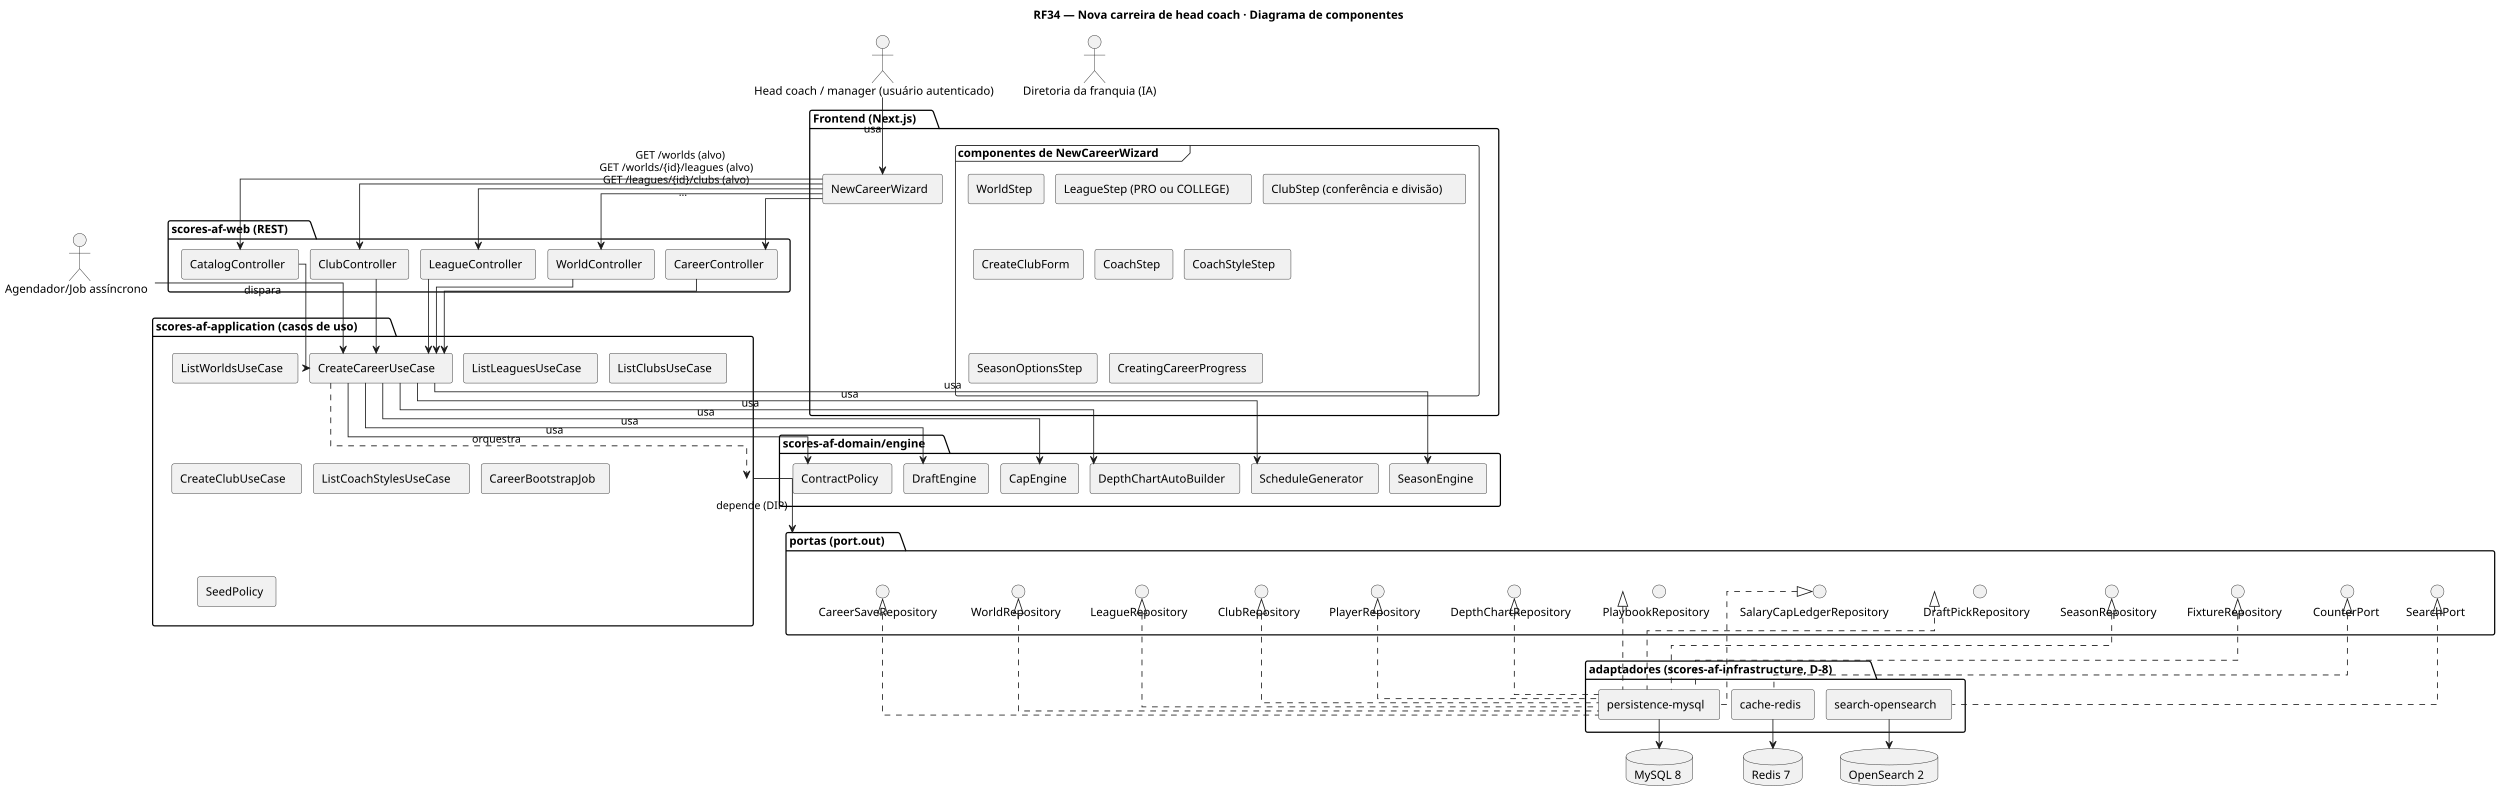
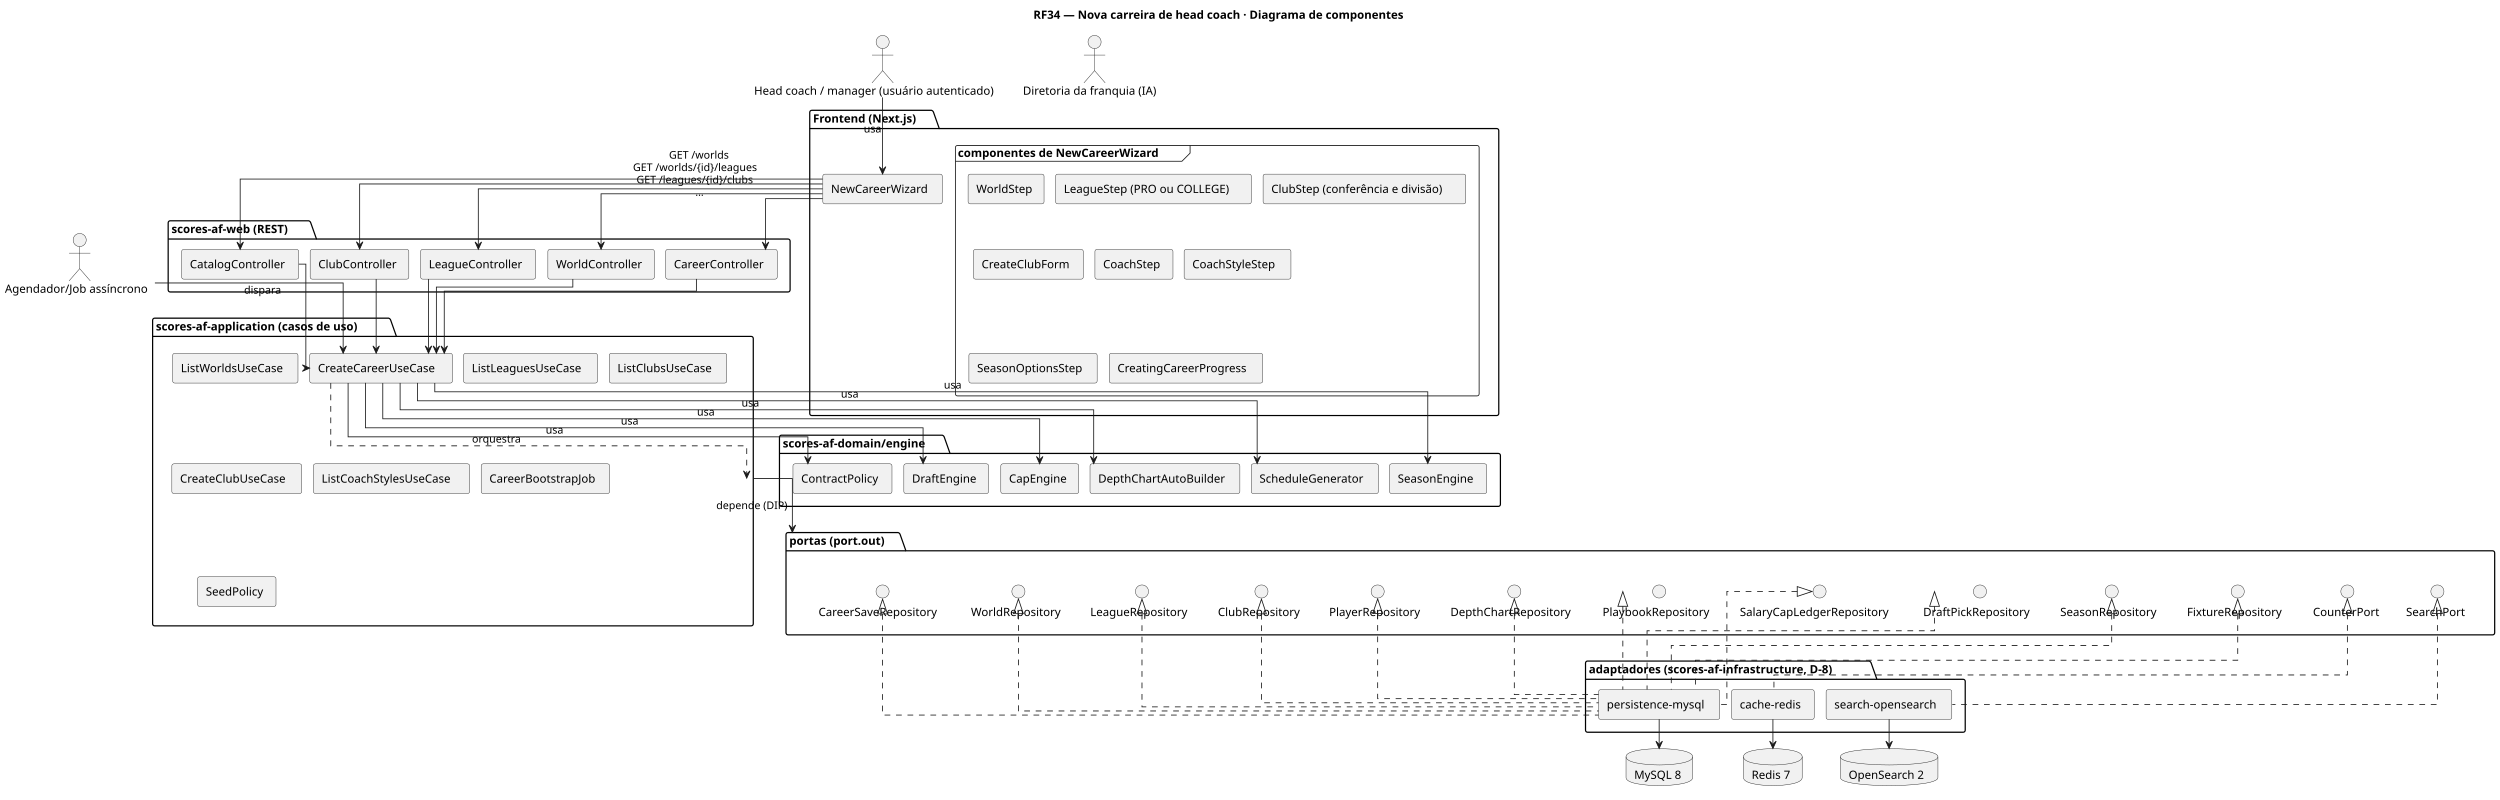
<svg xmlns="http://www.w3.org/2000/svg" contentStyleType="text/css" data-diagram-type="DESCRIPTION" height="977px" preserveAspectRatio="none" style="width:3055px;height:977px;background:#FFFFFF;" version="1.1" viewBox="0 0 3055 977" width="3055px" zoomAndPan="magnify">
  <defs />
  <g>
    <g class="title" data-source-line="1">
      <text fill="#000000" font-family="sans-serif" font-size="14" font-weight="bold" lengthAdjust="spacing" textLength="515.956" x="1262.772" y="22.995">RF34 — Nova carreira de head coach · Diagrama de componentes</text>
    </g>
    <g class="cluster" data-entity="pkg_fe" data-source-line="9" data-uid="ent0005" id="cluster_pkg_fe">
      <path d="M992,134.797 L1138.284,134.797 A3.75,3.75 0 0 1 1140.784,137.297 L1147.784,157.094 L1829,157.094 A2.5,2.5 0 0 1 1831.5,159.594 L1831.5,505.297 A2.5,2.5 0 0 1 1829,507.797 L992,507.797 A2.5,2.5 0 0 1 989.5,505.297 L989.5,137.297 A2.5,2.5 0 0 1 992,134.797" fill="none" style="stroke:#000000;stroke-width:1.5;" />
      <line style="stroke:#000000;stroke-width:1.5;" x1="989.5" x2="1147.784" y1="157.094" y2="157.094" />
      <text fill="#000000" font-family="sans-serif" font-size="14" font-weight="bold" lengthAdjust="spacing" textLength="145.284" x="993.5" y="149.792">Frontend (Next.js)</text>
    </g>
    <g class="cluster" data-entity="pkg_fe_sub" data-source-line="11" data-uid="ent0007" id="cluster_pkg_fe_sub">
      <rect fill="none" height="306" rx="2.5" ry="2.5" style="stroke:#181818;stroke-width:1;" width="640" x="1167.5" y="177.797" />
      <path d="M1454.287,177.797 L1454.287,187.094 L1444.287,197.094 L1167.5,197.094" fill="none" style="stroke:#181818;stroke-width:1;" />
      <text fill="#000000" font-family="sans-serif" font-size="14" font-weight="bold" lengthAdjust="spacing" textLength="276.787" x="1170.5" y="191.792">componentes de NewCareerWizard</text>
    </g>
    <g class="cluster" data-entity="pkg_web" data-source-line="22" data-uid="ent0016" id="cluster_pkg_web">
      <path d="M208,269.797 L377.239,269.797 A3.75,3.75 0 0 1 379.739,272.297 L386.739,292.094 L963,292.094 A2.5,2.5 0 0 1 965.5,294.594 L965.5,354.297 A2.5,2.5 0 0 1 963,356.797 L208,356.797 A2.5,2.5 0 0 1 205.5,354.297 L205.5,272.297 A2.5,2.5 0 0 1 208,269.797" fill="none" style="stroke:#000000;stroke-width:1.5;" />
      <line style="stroke:#000000;stroke-width:1.5;" x1="205.5" x2="386.739" y1="292.094" y2="292.094" />
      <text fill="#000000" font-family="sans-serif" font-size="14" font-weight="bold" lengthAdjust="spacing" textLength="168.239" x="209.5" y="284.792">scores-af-web (REST)</text>
    </g>
    <g class="cluster" data-entity="pkg_app" data-source-line="29" data-uid="ent0022" id="cluster_pkg_app">
      <path d="M189,388.797 L474.935,388.797 A3.75,3.75 0 0 1 477.435,391.297 L484.435,411.094 L918,411.094 A2.5,2.5 0 0 1 920.5,413.594 L920.5,762.297 A2.5,2.5 0 0 1 918,764.797 L189,764.797 A2.5,2.5 0 0 1 186.5,762.297 L186.5,391.297 A2.5,2.5 0 0 1 189,388.797" fill="none" style="stroke:#000000;stroke-width:1.5;" />
      <line style="stroke:#000000;stroke-width:1.5;" x1="186.5" x2="484.435" y1="411.094" y2="411.094" />
      <text fill="#000000" font-family="sans-serif" font-size="14" font-weight="bold" lengthAdjust="spacing" textLength="284.935" x="190.5" y="403.792">scores-af-application (casos de uso)</text>
    </g>
    <g class="cluster" data-entity="pkg_eng" data-source-line="39" data-uid="ent0031" id="cluster_pkg_eng">
      <path d="M955,531.797 L1151.439,531.797 A3.75,3.75 0 0 1 1153.939,534.297 L1160.939,554.094 L1831,554.094 A2.5,2.5 0 0 1 1833.5,556.594 L1833.5,616.297 A2.5,2.5 0 0 1 1831,618.797 L955,618.797 A2.5,2.5 0 0 1 952.5,616.297 L952.5,534.297 A2.5,2.5 0 0 1 955,531.797" fill="none" style="stroke:#000000;stroke-width:1.5;" />
      <line style="stroke:#000000;stroke-width:1.5;" x1="952.5" x2="1160.939" y1="554.094" y2="554.094" />
      <text fill="#000000" font-family="sans-serif" font-size="14" font-weight="bold" lengthAdjust="spacing" textLength="195.44" x="956.5" y="546.792">scores-af-domain/engine</text>
    </g>
    <g class="cluster" data-entity="pkg_ports" data-source-line="47" data-uid="ent0038" id="cluster_pkg_ports">
      <path d="M963,650.797 L1097.52,650.797 A3.75,3.75 0 0 1 1100.02,653.297 L1107.02,673.094 L3046,673.094 A2.5,2.5 0 0 1 3048.5,675.594 L3048.5,773.297 A2.5,2.5 0 0 1 3046,775.797 L963,775.797 A2.5,2.5 0 0 1 960.5,773.297 L960.5,653.297 A2.5,2.5 0 0 1 963,650.797" fill="none" style="stroke:#000000;stroke-width:1.5;" />
      <line style="stroke:#000000;stroke-width:1.5;" x1="960.5" x2="1107.02" y1="673.094" y2="673.094" />
      <text fill="#000000" font-family="sans-serif" font-size="14" font-weight="bold" lengthAdjust="spacing" textLength="133.519" x="964.5" y="665.792">portas (port.out)</text>
    </g>
    <g class="cluster" data-entity="pkg_ad" data-source-line="62" data-uid="ent0052" id="cluster_pkg_ad">
      <path d="M1940,807.797 L2284.089,807.797 A3.75,3.75 0 0 1 2286.589,810.297 L2293.589,830.094 L2399,830.094 A2.5,2.5 0 0 1 2401.5,832.594 L2401.5,892.297 A2.5,2.5 0 0 1 2399,894.797 L1940,894.797 A2.5,2.5 0 0 1 1937.5,892.297 L1937.5,810.297 A2.5,2.5 0 0 1 1940,807.797" fill="none" style="stroke:#000000;stroke-width:1.5;" />
      <line style="stroke:#000000;stroke-width:1.5;" x1="1937.5" x2="2293.589" y1="830.094" y2="830.094" />
      <text fill="#000000" font-family="sans-serif" font-size="14" font-weight="bold" lengthAdjust="spacing" textLength="343.089" x="1941.5" y="822.792">adaptadores (scores-af-infrastructure, D-8)</text>
    </g>
    <g class="entity" data-entity="c4" data-source-line="10" data-uid="ent0006" id="entity_c4">
      <rect fill="#F1F1F1" height="36.297" rx="2.5" ry="2.5" style="stroke:#181818;stroke-width:0.5;" width="145.932" x="1005.5" y="212.797" />
      <text fill="#000000" font-family="sans-serif" font-size="14" lengthAdjust="spacing" textLength="125.932" x="1015.5" y="235.792">NewCareerWizard</text>
    </g>
    <g class="entity" data-entity="c5" data-source-line="12" data-uid="ent0008" id="entity_c5">
      <rect fill="#F1F1F1" height="36.297" rx="2.5" ry="2.5" style="stroke:#181818;stroke-width:0.5;" width="92.816" x="1183" y="212.797" />
      <text fill="#000000" font-family="sans-serif" font-size="14" lengthAdjust="spacing" textLength="72.816" x="1193" y="235.792">WorldStep</text>
    </g>
    <g class="entity" data-entity="c6" data-source-line="13" data-uid="ent0009" id="entity_c6">
      <rect fill="#F1F1F1" height="36.297" rx="2.5" ry="2.5" style="stroke:#181818;stroke-width:0.5;" width="239.078" x="1290" y="212.797" />
      <text fill="#000000" font-family="sans-serif" font-size="14" lengthAdjust="spacing" textLength="219.078" x="1300" y="235.792">LeagueStep (PRO ou COLLEGE)</text>
    </g>
    <g class="entity" data-entity="c7" data-source-line="14" data-uid="ent0010" id="entity_c7">
      <rect fill="#F1F1F1" height="36.297" rx="2.5" ry="2.5" style="stroke:#181818;stroke-width:0.5;" width="247.664" x="1543.5" y="212.797" />
      <text fill="#000000" font-family="sans-serif" font-size="14" lengthAdjust="spacing" textLength="227.664" x="1553.5" y="235.792">ClubStep (conferência e divisão)</text>
    </g>
    <g class="entity" data-entity="c8" data-source-line="15" data-uid="ent0011" id="entity_c8">
      <rect fill="#F1F1F1" height="36.297" rx="2.5" ry="2.5" style="stroke:#181818;stroke-width:0.5;" width="134.263" x="1189.5" y="304.797" />
      <text fill="#000000" font-family="sans-serif" font-size="14" lengthAdjust="spacing" textLength="114.263" x="1199.5" y="327.792">CreateClubForm</text>
    </g>
    <g class="entity" data-entity="c9" data-source-line="16" data-uid="ent0012" id="entity_c9">
      <rect fill="#F1F1F1" height="36.297" rx="2.5" ry="2.5" style="stroke:#181818;stroke-width:0.5;" width="95.366" x="1338" y="304.797" />
      <text fill="#000000" font-family="sans-serif" font-size="14" lengthAdjust="spacing" textLength="75.366" x="1348" y="327.792">CoachStep</text>
    </g>
    <g class="entity" data-entity="c10" data-source-line="17" data-uid="ent0013" id="entity_c10">
      <rect fill="#F1F1F1" height="36.297" rx="2.5" ry="2.5" style="stroke:#181818;stroke-width:0.5;" width="130.53" x="1447" y="304.797" />
      <text fill="#000000" font-family="sans-serif" font-size="14" lengthAdjust="spacing" textLength="110.53" x="1457" y="327.792">CoachStyleStep</text>
    </g>
    <g class="entity" data-entity="c11" data-source-line="18" data-uid="ent0014" id="entity_c11">
      <rect fill="#F1F1F1" height="36.297" rx="2.5" ry="2.5" style="stroke:#181818;stroke-width:0.5;" width="156.705" x="1184" y="431.797" />
      <text fill="#000000" font-family="sans-serif" font-size="14" lengthAdjust="spacing" textLength="136.705" x="1194" y="454.792">SeasonOptionsStep</text>
    </g>
    <g class="entity" data-entity="c12" data-source-line="19" data-uid="ent0015" id="entity_c12">
      <rect fill="#F1F1F1" height="36.297" rx="2.5" ry="2.5" style="stroke:#181818;stroke-width:0.5;" width="187.562" x="1355.5" y="431.797" />
      <text fill="#000000" font-family="sans-serif" font-size="14" lengthAdjust="spacing" textLength="167.562" x="1365.5" y="454.792">CreatingCareerProgress</text>
    </g>
    <g class="entity" data-entity="c13" data-source-line="23" data-uid="ent0017" id="entity_c13">
      <rect fill="#F1F1F1" height="36.297" rx="2.5" ry="2.5" style="stroke:#181818;stroke-width:0.5;" width="136.266" x="813.5" y="304.797" />
      <text fill="#000000" font-family="sans-serif" font-size="14" lengthAdjust="spacing" textLength="116.266" x="823.5" y="327.792">CareerController</text>
    </g>
    <g class="entity" data-entity="c14" data-source-line="24" data-uid="ent0018" id="entity_c14">
      <rect fill="#F1F1F1" height="36.297" rx="2.5" ry="2.5" style="stroke:#181818;stroke-width:0.5;" width="130.113" x="669.5" y="304.797" />
      <text fill="#000000" font-family="sans-serif" font-size="14" lengthAdjust="spacing" textLength="110.113" x="679.5" y="327.792">WorldController</text>
    </g>
    <g class="entity" data-entity="c15" data-source-line="25" data-uid="ent0019" id="entity_c15">
      <rect fill="#F1F1F1" height="36.297" rx="2.5" ry="2.5" style="stroke:#181818;stroke-width:0.5;" width="140.538" x="514" y="304.797" />
      <text fill="#000000" font-family="sans-serif" font-size="14" lengthAdjust="spacing" textLength="120.538" x="524" y="327.792">LeagueController</text>
    </g>
    <g class="entity" data-entity="c16" data-source-line="26" data-uid="ent0020" id="entity_c16">
      <rect fill="#F1F1F1" height="36.297" rx="2.5" ry="2.5" style="stroke:#181818;stroke-width:0.5;" width="120.598" x="379" y="304.797" />
      <text fill="#000000" font-family="sans-serif" font-size="14" lengthAdjust="spacing" textLength="100.598" x="389" y="327.792">ClubController</text>
    </g>
    <g class="entity" data-entity="c17" data-source-line="27" data-uid="ent0021" id="entity_c17">
      <rect fill="#F1F1F1" height="36.297" rx="2.5" ry="2.5" style="stroke:#181818;stroke-width:0.5;" width="142.938" x="222" y="304.797" />
      <text fill="#000000" font-family="sans-serif" font-size="14" lengthAdjust="spacing" textLength="122.938" x="232" y="327.792">CatalogController</text>
    </g>
    <g class="entity" data-entity="c18" data-source-line="30" data-uid="ent0023" id="entity_c18">
      <rect fill="#F1F1F1" height="36.297" rx="2.5" ry="2.5" style="stroke:#181818;stroke-width:0.5;" width="174.335" x="378.5" y="431.797" />
      <text fill="#000000" font-family="sans-serif" font-size="14" lengthAdjust="spacing" textLength="154.335" x="388.5" y="454.792">CreateCareerUseCase</text>
    </g>
    <g class="entity" data-entity="c19" data-source-line="31" data-uid="ent0024" id="entity_c19">
      <rect fill="#F1F1F1" height="36.297" rx="2.5" ry="2.5" style="stroke:#181818;stroke-width:0.5;" width="153.123" x="211" y="431.797" />
      <text fill="#000000" font-family="sans-serif" font-size="14" lengthAdjust="spacing" textLength="133.123" x="221" y="454.792">ListWorldsUseCase</text>
    </g>
    <g class="entity" data-entity="c20" data-source-line="32" data-uid="ent0025" id="entity_c20">
      <rect fill="#F1F1F1" height="36.297" rx="2.5" ry="2.5" style="stroke:#181818;stroke-width:0.5;" width="163.548" x="566.5" y="431.797" />
      <text fill="#000000" font-family="sans-serif" font-size="14" lengthAdjust="spacing" textLength="143.548" x="576.5" y="454.792">ListLeaguesUseCase</text>
    </g>
    <g class="entity" data-entity="c21" data-source-line="33" data-uid="ent0026" id="entity_c21">
      <rect fill="#F1F1F1" height="36.297" rx="2.5" ry="2.5" style="stroke:#181818;stroke-width:0.5;" width="143.607" x="744.5" y="431.797" />
      <text fill="#000000" font-family="sans-serif" font-size="14" lengthAdjust="spacing" textLength="123.607" x="754.5" y="454.792">ListClubsUseCase</text>
    </g>
    <g class="entity" data-entity="c22" data-source-line="34" data-uid="ent0027" id="entity_c22">
      <rect fill="#F1F1F1" height="36.297" rx="2.5" ry="2.5" style="stroke:#181818;stroke-width:0.5;" width="158.667" x="210" y="566.797" />
      <text fill="#000000" font-family="sans-serif" font-size="14" lengthAdjust="spacing" textLength="138.667" x="220" y="589.792">CreateClubUseCase</text>
    </g>
    <g class="entity" data-entity="c23" data-source-line="35" data-uid="ent0028" id="entity_c23">
      <rect fill="#F1F1F1" height="36.297" rx="2.5" ry="2.5" style="stroke:#181818;stroke-width:0.5;" width="190.837" x="383" y="566.797" />
      <text fill="#000000" font-family="sans-serif" font-size="14" lengthAdjust="spacing" textLength="170.837" x="393" y="589.792">ListCoachStylesUseCase</text>
    </g>
    <g class="entity" data-entity="c24" data-source-line="36" data-uid="ent0029" id="entity_c24">
      <rect fill="#F1F1F1" height="36.297" rx="2.5" ry="2.5" style="stroke:#181818;stroke-width:0.5;" width="156.903" x="588" y="566.797" />
      <text fill="#000000" font-family="sans-serif" font-size="14" lengthAdjust="spacing" textLength="136.903" x="598" y="589.792">CareerBootstrapJob</text>
    </g>
    <g class="entity" data-entity="c25" data-source-line="37" data-uid="ent0030" id="entity_c25">
      <rect fill="#F1F1F1" height="36.297" rx="2.5" ry="2.5" style="stroke:#181818;stroke-width:0.5;" width="95.769" x="241.5" y="704.797" />
      <text fill="#000000" font-family="sans-serif" font-size="14" lengthAdjust="spacing" textLength="75.769" x="251.5" y="727.792">SeedPolicy</text>
    </g>
    <g class="entity" data-entity="c26" data-source-line="40" data-uid="ent0032" id="entity_c26">
      <rect fill="#F1F1F1" height="36.297" rx="2.5" ry="2.5" style="stroke:#181818;stroke-width:0.5;" width="118.793" x="1698" y="566.797" />
      <text fill="#000000" font-family="sans-serif" font-size="14" lengthAdjust="spacing" textLength="98.793" x="1708" y="589.792">SeasonEngine</text>
    </g>
    <g class="entity" data-entity="c27" data-source-line="41" data-uid="ent0033" id="entity_c27">
      <rect fill="#F1F1F1" height="36.297" rx="2.5" ry="2.5" style="stroke:#181818;stroke-width:0.5;" width="155.427" x="1529" y="566.797" />
      <text fill="#000000" font-family="sans-serif" font-size="14" lengthAdjust="spacing" textLength="135.427" x="1539" y="589.792">ScheduleGenerator</text>
    </g>
    <g class="entity" data-entity="c28" data-source-line="42" data-uid="ent0034" id="entity_c28">
      <rect fill="#F1F1F1" height="36.297" rx="2.5" ry="2.5" style="stroke:#181818;stroke-width:0.5;" width="183.133" x="1332" y="566.797" />
      <text fill="#000000" font-family="sans-serif" font-size="14" lengthAdjust="spacing" textLength="163.133" x="1342" y="589.792">DepthChartAutoBuilder</text>
    </g>
    <g class="entity" data-entity="c29" data-source-line="43" data-uid="ent0035" id="entity_c29">
      <rect fill="#F1F1F1" height="36.297" rx="2.5" ry="2.5" style="stroke:#181818;stroke-width:0.5;" width="95.223" x="1223" y="566.797" />
      <text fill="#000000" font-family="sans-serif" font-size="14" lengthAdjust="spacing" textLength="75.223" x="1233" y="589.792">CapEngine</text>
    </g>
    <g class="entity" data-entity="c30" data-source-line="44" data-uid="ent0036" id="entity_c30">
      <rect fill="#F1F1F1" height="36.297" rx="2.5" ry="2.5" style="stroke:#181818;stroke-width:0.5;" width="103.515" x="1104.5" y="566.797" />
      <text fill="#000000" font-family="sans-serif" font-size="14" lengthAdjust="spacing" textLength="83.515" x="1114.5" y="589.792">DraftEngine</text>
    </g>
    <g class="entity" data-entity="c31" data-source-line="45" data-uid="ent0037" id="entity_c31">
      <rect fill="#F1F1F1" height="36.297" rx="2.5" ry="2.5" style="stroke:#181818;stroke-width:0.5;" width="120.994" x="969" y="566.797" />
      <text fill="#000000" font-family="sans-serif" font-size="14" lengthAdjust="spacing" textLength="100.994" x="979" y="589.792">ContractPolicy</text>
    </g>
    <g class="entity" data-entity="c32" data-source-line="48" data-uid="ent0039" id="entity_c32">
      <ellipse cx="1078.5" cy="722.797" fill="#F1F1F1" rx="8" ry="8" style="stroke:#181818;stroke-width:0.5;" />
      <text fill="#000000" font-family="sans-serif" font-size="14" lengthAdjust="spacing" textLength="156.529" x="1000.235" y="752.792">CareerSaveRepository</text>
    </g>
    <g class="entity" data-entity="c33" data-source-line="49" data-uid="ent0040" id="entity_c33">
      <ellipse cx="1244.5" cy="722.797" fill="#F1F1F1" rx="8" ry="8" style="stroke:#181818;stroke-width:0.5;" />
      <text fill="#000000" font-family="sans-serif" font-size="14" lengthAdjust="spacing" textLength="116.013" x="1186.494" y="752.792">WorldRepository</text>
    </g>
    <g class="entity" data-entity="c34" data-source-line="50" data-uid="ent0041" id="entity_c34">
      <ellipse cx="1395.5" cy="722.797" fill="#F1F1F1" rx="8" ry="8" style="stroke:#181818;stroke-width:0.5;" />
      <text fill="#000000" font-family="sans-serif" font-size="14" lengthAdjust="spacing" textLength="126.438" x="1332.281" y="752.792">LeagueRepository</text>
    </g>
    <g class="entity" data-entity="c35" data-source-line="51" data-uid="ent0042" id="entity_c35">
      <ellipse cx="1541.5" cy="722.797" fill="#F1F1F1" rx="8" ry="8" style="stroke:#181818;stroke-width:0.5;" />
      <text fill="#000000" font-family="sans-serif" font-size="14" lengthAdjust="spacing" textLength="106.497" x="1488.252" y="752.792">ClubRepository</text>
    </g>
    <g class="entity" data-entity="c36" data-source-line="52" data-uid="ent0043" id="entity_c36">
      <ellipse cx="1683.5" cy="722.797" fill="#F1F1F1" rx="8" ry="8" style="stroke:#181818;stroke-width:0.5;" />
      <text fill="#000000" font-family="sans-serif" font-size="14" lengthAdjust="spacing" textLength="118.638" x="1624.181" y="752.792">PlayerRepository</text>
    </g>
    <g class="entity" data-entity="c37" data-source-line="53" data-uid="ent0044" id="entity_c37">
      <ellipse cx="1850.5" cy="722.797" fill="#F1F1F1" rx="8" ry="8" style="stroke:#181818;stroke-width:0.5;" />
      <text fill="#000000" font-family="sans-serif" font-size="14" lengthAdjust="spacing" textLength="156.188" x="1772.406" y="752.792">DepthChartRepository</text>
    </g>
    <g class="entity" data-entity="c38" data-source-line="54" data-uid="ent0045" id="entity_c38">
      <ellipse cx="2027.5" cy="722.797" fill="#F1F1F1" rx="8" ry="8" style="stroke:#181818;stroke-width:0.5;" />
      <text fill="#000000" font-family="sans-serif" font-size="14" lengthAdjust="spacing" textLength="138.394" x="1958.303" y="752.792">PlaybookRepository</text>
    </g>
    <g class="entity" data-entity="c39" data-source-line="55" data-uid="ent0046" id="entity_c39">
      <ellipse cx="2223.5" cy="722.797" fill="#F1F1F1" rx="8" ry="8" style="stroke:#181818;stroke-width:0.5;" />
      <text fill="#000000" font-family="sans-serif" font-size="14" lengthAdjust="spacing" textLength="194.845" x="2126.078" y="752.792">SalaryCapLedgerRepository</text>
    </g>
    <g class="entity" data-entity="c40" data-source-line="56" data-uid="ent0047" id="entity_c40">
      <ellipse cx="2419.5" cy="722.797" fill="#F1F1F1" rx="8" ry="8" style="stroke:#181818;stroke-width:0.5;" />
      <text fill="#000000" font-family="sans-serif" font-size="14" lengthAdjust="spacing" textLength="138.742" x="2350.129" y="752.792">DraftPickRepository</text>
    </g>
    <g class="entity" data-entity="c41" data-source-line="57" data-uid="ent0048" id="entity_c41">
      <ellipse cx="2580.5" cy="722.797" fill="#F1F1F1" rx="8" ry="8" style="stroke:#181818;stroke-width:0.5;" />
      <text fill="#000000" font-family="sans-serif" font-size="14" lengthAdjust="spacing" textLength="125.884" x="2517.558" y="752.792">SeasonRepository</text>
    </g>
    <g class="entity" data-entity="c42" data-source-line="58" data-uid="ent0049" id="entity_c42">
      <ellipse cx="2734.5" cy="722.797" fill="#F1F1F1" rx="8" ry="8" style="stroke:#181818;stroke-width:0.5;" />
      <text fill="#000000" font-family="sans-serif" font-size="14" lengthAdjust="spacing" textLength="124.031" x="2672.484" y="752.792">FixtureRepository</text>
    </g>
    <g class="entity" data-entity="c43" data-source-line="59" data-uid="ent0050" id="entity_c43">
      <ellipse cx="2868.5" cy="722.797" fill="#F1F1F1" rx="8" ry="8" style="stroke:#181818;stroke-width:0.5;" />
      <text fill="#000000" font-family="sans-serif" font-size="14" lengthAdjust="spacing" textLength="84.198" x="2826.401" y="752.792">CounterPort</text>
    </g>
    <g class="entity" data-entity="c44" data-source-line="60" data-uid="ent0051" id="entity_c44">
      <ellipse cx="2978.5" cy="722.797" fill="#F1F1F1" rx="8" ry="8" style="stroke:#181818;stroke-width:0.5;" />
      <text fill="#000000" font-family="sans-serif" font-size="14" lengthAdjust="spacing" textLength="76.658" x="2940.171" y="752.792">SearchPort</text>
    </g>
    <g class="entity" data-entity="c45" data-source-line="63" data-uid="ent0053" id="entity_c45">
      <rect fill="#F1F1F1" height="36.297" rx="2.5" ry="2.5" style="stroke:#181818;stroke-width:0.5;" width="148.065" x="1953.5" y="842.797" />
      <text fill="#000000" font-family="sans-serif" font-size="14" lengthAdjust="spacing" textLength="128.065" x="1963.5" y="865.792">persistence-mysql</text>
    </g>
    <g class="entity" data-entity="c46" data-source-line="64" data-uid="ent0054" id="entity_c46">
      <rect fill="#F1F1F1" height="36.297" rx="2.5" ry="2.5" style="stroke:#181818;stroke-width:0.5;" width="100.951" x="2116" y="842.797" />
      <text fill="#000000" font-family="sans-serif" font-size="14" lengthAdjust="spacing" textLength="80.951" x="2126" y="865.792">cache-redis</text>
    </g>
    <g class="entity" data-entity="c47" data-source-line="65" data-uid="ent0055" id="entity_c47">
      <rect fill="#F1F1F1" height="36.297" rx="2.5" ry="2.5" style="stroke:#181818;stroke-width:0.5;" width="153.615" x="2231.5" y="842.797" />
      <text fill="#000000" font-family="sans-serif" font-size="14" lengthAdjust="spacing" textLength="133.615" x="2241.5" y="865.792">search-opensearch</text>
    </g>
    <g class="entity" data-entity="c1" data-source-line="6" data-uid="ent0002" id="entity_c1">
      <ellipse cx="1078.6" cy="51.297" fill="#F1F1F1" rx="8" ry="8" style="stroke:#181818;stroke-width:0.5;" />
      <path d="M1078.6,59.297 L1078.6,86.297 M1065.6,67.297 L1091.6,67.297 M1078.6,86.297 L1065.6,101.297 M1078.6,86.297 L1091.6,101.297" fill="none" style="stroke:#181818;stroke-width:0.5;" />
      <text fill="#000000" font-family="sans-serif" font-size="14" lengthAdjust="spacing" textLength="314.2" x="921.5" y="115.792">Head coach / manager (usuário autenticado)</text>
    </g>
    <g class="entity" data-entity="c2" data-source-line="7" data-uid="ent0003" id="entity_c2">
      <ellipse cx="97.379" cy="293.297" fill="#F1F1F1" rx="8" ry="8" style="stroke:#181818;stroke-width:0.5;" />
      <path d="M97.379,301.297 L97.379,328.297 M84.379,309.297 L110.379,309.297 M97.379,328.297 L84.379,343.297 M97.379,328.297 L110.379,343.297" fill="none" style="stroke:#181818;stroke-width:0.5;" />
      <text fill="#000000" font-family="sans-serif" font-size="14" lengthAdjust="spacing" textLength="182.759" x="6" y="357.792">Agendador/Job assíncrono</text>
    </g>
    <g class="entity" data-entity="c3" data-source-line="8" data-uid="ent0004" id="entity_c3">
      <ellipse cx="1337.565" cy="51.297" fill="#F1F1F1" rx="8" ry="8" style="stroke:#181818;stroke-width:0.5;" />
      <path d="M1337.565,59.297 L1337.565,86.297 M1324.565,67.297 L1350.565,67.297 M1337.565,86.297 L1324.565,101.297 M1337.565,86.297 L1350.565,101.297" fill="none" style="stroke:#181818;stroke-width:0.5;" />
      <text fill="#000000" font-family="sans-serif" font-size="14" lengthAdjust="spacing" textLength="175.13" x="1250" y="115.792">Diretoria da franquia (IA)</text>
    </g>
    <g class="entity" data-entity="s1" data-source-line="67" data-uid="ent0056" id="entity_s1">
      <path d="M1987,924.797 C1987,914.797 2027.714,914.797 2027.714,914.797 C2027.714,914.797 2068.428,914.797 2068.428,924.797 L2068.428,950.094 C2068.428,960.094 2027.714,960.094 2027.714,960.094 C2027.714,960.094 1987,960.094 1987,950.094 L1987,924.797" fill="#F1F1F1" style="stroke:#181818;stroke-width:0.5;" />
      <path d="M1987,924.797 C1987,934.797 2027.714,934.797 2027.714,934.797 C2027.714,934.797 2068.428,934.797 2068.428,924.797" fill="none" style="stroke:#181818;stroke-width:0.5;" />
      <text fill="#000000" font-family="sans-serif" font-size="14" lengthAdjust="spacing" textLength="61.428" x="1997" y="951.792">MySQL 8</text>
    </g>
    <g class="entity" data-entity="s2" data-source-line="68" data-uid="ent0057" id="entity_s2">
      <path d="M2130.5,924.797 C2130.5,914.797 2166.384,914.797 2166.384,914.797 C2166.384,914.797 2202.269,914.797 2202.269,924.797 L2202.269,950.094 C2202.269,960.094 2166.384,960.094 2166.384,960.094 C2166.384,960.094 2130.5,960.094 2130.5,950.094 L2130.5,924.797" fill="#F1F1F1" style="stroke:#181818;stroke-width:0.5;" />
      <path d="M2130.5,924.797 C2130.5,934.797 2166.384,934.797 2166.384,934.797 C2166.384,934.797 2202.269,934.797 2202.269,924.797" fill="none" style="stroke:#181818;stroke-width:0.5;" />
      <text fill="#000000" font-family="sans-serif" font-size="14" lengthAdjust="spacing" textLength="51.769" x="2140.5" y="951.792">Redis 7</text>
    </g>
    <g class="entity" data-entity="s3" data-source-line="69" data-uid="ent0058" id="entity_s3">
      <path d="M2249,924.797 C2249,914.797 2308.578,914.797 2308.578,914.797 C2308.578,914.797 2368.155,914.797 2368.155,924.797 L2368.155,950.094 C2368.155,960.094 2308.578,960.094 2308.578,960.094 C2308.578,960.094 2249,960.094 2249,950.094 L2249,924.797" fill="#F1F1F1" style="stroke:#181818;stroke-width:0.5;" />
      <path d="M2249,924.797 C2249,934.797 2308.578,934.797 2308.578,934.797 C2308.578,934.797 2368.155,934.797 2368.155,924.797" fill="none" style="stroke:#181818;stroke-width:0.5;" />
      <text fill="#000000" font-family="sans-serif" font-size="14" lengthAdjust="spacing" textLength="99.155" x="2259" y="951.792">OpenSearch 2</text>
    </g>
    <g class="link" data-entity-1="c1" data-entity-2="c4" data-source-line="70" data-uid="lnk59" id="link_c1_c4">
      <path d="M1078.5,119.037 C1078.5,149.067 1078.5,183.547 1078.5,206.637" fill="none" id="c1-to-c4" style="stroke:#181818;stroke-width:1;" />
      <polygon fill="#181818" points="1078.5,212.637,1082.5,203.637,1078.5,207.637,1074.5,203.637,1078.5,212.637" style="stroke:#181818;stroke-width:1;" />
      <text fill="#000000" font-family="sans-serif" font-size="13" lengthAdjust="spacing" textLength="22.979" x="1055.5" y="161.904">usa</text>
    </g>
    <g class="link" data-entity-1="c2" data-entity-2="c18" data-source-line="71" data-uid="lnk60" id="link_c2_c18">
      <path d="M189.29,345.797 C284.42,345.797 419.33,345.797 419.33,345.797 C419.33,345.797 419.33,395.887 419.33,425.677" fill="none" id="c2-to-c18" style="stroke:#181818;stroke-width:1;" />
      <polygon fill="#181818" points="419.33,431.677,423.33,422.677,419.33,426.677,415.33,422.677,419.33,431.677" style="stroke:#181818;stroke-width:1;" />
      <text fill="#000000" font-family="sans-serif" font-size="13" lengthAdjust="spacing" textLength="48.166" x="298.26" y="358.864">dispara</text>
    </g>
    <g class="link" data-entity-1="c4" data-entity-2="c13" data-source-line="72" data-uid="lnk61" id="link_c4_c13">
      <path d="M1005.32,242.797 C970.14,242.797 935.5,242.797 935.5,242.797 C935.5,242.797 935.5,275.037 935.5,298.647" fill="none" id="c4-to-c13" style="stroke:#181818;stroke-width:1;" />
      <polygon fill="#181818" points="935.5,304.647,939.5,295.647,935.5,299.647,931.5,295.647,935.5,304.647" style="stroke:#181818;stroke-width:1;" />
-       <text fill="#000000" font-family="sans-serif" font-size="13" lengthAdjust="spacing" textLength="118.809" x="776.492" y="193.864">GET /worlds (alvo)</text>
-       <text fill="#000000" font-family="sans-serif" font-size="13" lengthAdjust="spacing" textLength="206.813" x="732.49" y="208.997">GET /worlds/{id}/leagues (alvo)</text>
-       <text fill="#000000" font-family="sans-serif" font-size="13" lengthAdjust="spacing" textLength="198.269" x="736.762" y="224.129">GET /leagues/{id}/clubs (alvo)</text>
-       <text fill="#000000" font-family="sans-serif" font-size="13" lengthAdjust="spacing" textLength="13" x="829.396" y="239.262">…</text>
+       <text fill="#000000" font-family="sans-serif" font-size="13" lengthAdjust="spacing" textLength="77.308" x="817.492" y="193.864">GET /worlds</text>
+       <text fill="#000000" font-family="sans-serif" font-size="13" lengthAdjust="spacing" textLength="165.312" x="773.49" y="208.997">GET /worlds/{id}/leagues</text>
+       <text fill="#000000" font-family="sans-serif" font-size="13" lengthAdjust="spacing" textLength="156.768" x="777.762" y="224.129">GET /leagues/{id}/clubs</text>
+       <text fill="#000000" font-family="sans-serif" font-size="13" lengthAdjust="spacing" textLength="13" x="849.646" y="239.262">…</text>
    </g>
    <g class="link" data-entity-1="c4" data-entity-2="c14" data-source-line="73" data-uid="lnk62" id="link_c4_c14">
      <path d="M1005.13,236.797 C904.1,236.797 734.5,236.797 734.5,236.797 C734.5,236.797 734.5,273.317 734.5,298.557" fill="none" id="c4-to-c14" style="stroke:#181818;stroke-width:1;" />
      <polygon fill="#181818" points="734.5,304.557,738.5,295.557,734.5,299.557,730.5,295.557,734.5,304.557" style="stroke:#181818;stroke-width:1;" />
    </g>
    <g class="link" data-entity-1="c4" data-entity-2="c15" data-source-line="74" data-uid="lnk63" id="link_c4_c15">
      <path d="M1005.34,230.797 C867.83,230.797 584.5,230.797 584.5,230.797 C584.5,230.797 584.5,271.807 584.5,298.617" fill="none" id="c4-to-c15" style="stroke:#181818;stroke-width:1;" />
      <polygon fill="#181818" points="584.5,304.617,588.5,295.617,584.5,299.617,580.5,295.617,584.5,304.617" style="stroke:#181818;stroke-width:1;" />
    </g>
    <g class="link" data-entity-1="c4" data-entity-2="c16" data-source-line="75" data-uid="lnk64" id="link_c4_c16">
      <path d="M1005.2,224.797 C837.35,224.797 439.5,224.797 439.5,224.797 C439.5,224.797 439.5,269.977 439.5,298.367" fill="none" id="c4-to-c16" style="stroke:#181818;stroke-width:1;" />
      <polygon fill="#181818" points="439.5,304.367,443.5,295.367,439.5,299.367,435.5,295.367,439.5,304.367" style="stroke:#181818;stroke-width:1;" />
    </g>
    <g class="link" data-entity-1="c4" data-entity-2="c17" data-source-line="76" data-uid="lnk65" id="link_c4_c17">
      <path d="M1005.35,218.797 C810.48,218.797 293.5,218.797 293.5,218.797 C293.5,218.797 293.5,268.887 293.5,298.677" fill="none" id="c4-to-c17" style="stroke:#181818;stroke-width:1;" />
      <polygon fill="#181818" points="293.5,304.677,297.5,295.677,293.5,299.677,289.5,295.677,293.5,304.677" style="stroke:#181818;stroke-width:1;" />
    </g>
    <g class="link" data-entity-1="c13" data-entity-2="c18" data-source-line="77" data-uid="lnk66" id="link_c13_c18">
      <path d="M851,340.837 C851,348.547 851,355.797 851,355.797 C851,355.797 542.88,355.797 542.88,355.797 C542.88,355.797 542.88,398.357 542.88,425.677" fill="none" id="c13-to-c18" style="stroke:#181818;stroke-width:1;" />
      <polygon fill="#181818" points="542.88,431.677,546.88,422.677,542.88,426.677,538.88,422.677,542.88,431.677" style="stroke:#181818;stroke-width:1;" />
    </g>
    <g class="link" data-entity-1="c14" data-entity-2="c18" data-source-line="78" data-uid="lnk67" id="link_c14_c18">
      <path d="M700,341.007 C700,346.347 700,350.797 700,350.797 C700,350.797 533.25,350.797 533.25,350.797 C533.25,350.797 533.25,397.057 533.25,425.637" fill="none" id="c14-to-c18" style="stroke:#181818;stroke-width:1;" />
      <polygon fill="#181818" points="533.25,431.637,537.25,422.637,533.25,426.637,529.25,422.637,533.25,431.637" style="stroke:#181818;stroke-width:1;" />
    </g>
    <g class="link" data-entity-1="c15" data-entity-2="c18" data-source-line="79" data-uid="lnk68" id="link_c15_c18">
      <path d="M523.62,340.997 C523.62,365.137 523.62,401.507 523.62,425.637" fill="none" id="c15-to-c18" style="stroke:#181818;stroke-width:1;" />
      <polygon fill="#181818" points="523.62,431.637,527.62,422.637,523.62,426.637,519.62,422.637,523.62,431.637" style="stroke:#181818;stroke-width:1;" />
    </g>
    <g class="link" data-entity-1="c16" data-entity-2="c18" data-source-line="80" data-uid="lnk69" id="link_c16_c18">
      <path d="M459.67,340.997 C459.67,365.137 459.67,401.507 459.67,425.637" fill="none" id="c16-to-c18" style="stroke:#181818;stroke-width:1;" />
      <polygon fill="#181818" points="459.67,431.637,463.67,422.637,459.67,426.637,455.67,422.637,459.67,431.637" style="stroke:#181818;stroke-width:1;" />
    </g>
    <g class="link" data-entity-1="c17" data-entity-2="c18" data-source-line="81" data-uid="lnk70" id="link_c17_c18">
      <path d="M365.16,322.797 C370.44,322.797 373.75,322.797 373.75,322.797 C373.75,322.797 373.75,449.797 373.75,449.797 C373.75,449.797 369.46,449.797 372.43,449.797" fill="none" id="c17-to-c18" style="stroke:#181818;stroke-width:1;" />
      <polygon fill="#181818" points="378.43,449.797,369.43,445.797,373.43,449.797,369.43,453.797,378.43,449.797" style="stroke:#181818;stroke-width:1;" />
    </g>
    <g class="link" data-entity-1="c18" data-entity-2="pkg_app" data-source-line="82" data-uid="lnk71" id="link_c18_pkg_app">
      <path d="M404.19,468.117 C404.19,495.717 404.19,544.797 404.19,544.797 C404.19,544.797 912.5,544.797 912.5,544.797 C912.5,544.797 912.5,573.957 912.5,578.347" fill="none" id="c18-to-pkg_app" style="stroke:#181818;stroke-width:1;stroke-dasharray:7,7;" />
      <polygon fill="#181818" points="912.5,584.347,916.5,575.347,912.5,579.347,908.5,575.347,912.5,584.347" style="stroke:#181818;stroke-width:1;" />
      <text fill="#000000" font-family="sans-serif" font-size="13" lengthAdjust="spacing" textLength="62.969" x="576.78" y="540.864">orquestra</text>
    </g>
    <g class="link" data-entity-1="c18" data-entity-2="c26" data-source-line="83" data-uid="lnk72" id="link_c18_c26">
      <path d="M531.31,467.997 C531.31,473.827 531.31,478.797 531.31,478.797 C531.31,478.797 1744.75,478.797 1744.75,478.797 C1744.75,478.797 1744.75,529.967 1744.75,560.337" fill="none" id="c18-to-c26" style="stroke:#181818;stroke-width:1;" />
      <polygon fill="#181818" points="1744.75,566.337,1748.75,557.337,1744.75,561.337,1740.75,557.337,1744.75,566.337" style="stroke:#181818;stroke-width:1;" />
      <text fill="#000000" font-family="sans-serif" font-size="13" lengthAdjust="spacing" textLength="22.979" x="1153.4" y="474.864">usa</text>
    </g>
    <g class="link" data-entity-1="c18" data-entity-2="c27" data-source-line="84" data-uid="lnk73" id="link_c18_c27">
      <path d="M510.12,467.927 C510.12,478.507 510.12,489.797 510.12,489.797 C510.12,489.797 1536.25,489.797 1536.25,489.797 C1536.25,489.797 1536.25,532.877 1536.25,560.477" fill="none" id="c18-to-c27" style="stroke:#181818;stroke-width:1;" />
      <polygon fill="#181818" points="1536.25,566.477,1540.25,557.477,1536.25,561.477,1532.25,557.477,1536.25,566.477" style="stroke:#181818;stroke-width:1;" />
      <text fill="#000000" font-family="sans-serif" font-size="13" lengthAdjust="spacing" textLength="22.979" x="1027.59" y="485.864">usa</text>
    </g>
    <g class="link" data-entity-1="c18" data-entity-2="c28" data-source-line="85" data-uid="lnk74" id="link_c18_c28">
      <path d="M488.94,467.917 C488.94,482.577 488.94,500.797 488.94,500.797 C488.94,500.797 1336.5,500.797 1336.5,500.797 C1336.5,500.797 1336.5,535.867 1336.5,560.567" fill="none" id="c18-to-c28" style="stroke:#181818;stroke-width:1;" />
      <polygon fill="#181818" points="1336.5,566.567,1340.5,557.567,1336.5,561.567,1332.5,557.567,1336.5,566.567" style="stroke:#181818;stroke-width:1;" />
      <text fill="#000000" font-family="sans-serif" font-size="13" lengthAdjust="spacing" textLength="22.979" x="906.17" y="496.864">usa</text>
    </g>
    <g class="link" data-entity-1="c18" data-entity-2="c29" data-source-line="86" data-uid="lnk75" id="link_c18_c29">
      <path d="M467.75,468.067 C467.75,486.357 467.75,511.797 467.75,511.797 C467.75,511.797 1270.5,511.797 1270.5,511.797 C1270.5,511.797 1270.5,539.137 1270.5,560.757" fill="none" id="c18-to-c29" style="stroke:#181818;stroke-width:1;" />
      <polygon fill="#181818" points="1270.5,566.757,1274.5,557.757,1270.5,561.757,1266.5,557.757,1270.5,566.757" style="stroke:#181818;stroke-width:1;" />
      <text fill="#000000" font-family="sans-serif" font-size="13" lengthAdjust="spacing" textLength="22.979" x="851.74" y="507.864">usa</text>
    </g>
    <g class="link" data-entity-1="c18" data-entity-2="c30" data-source-line="87" data-uid="lnk76" id="link_c18_c30">
      <path d="M446.56,467.837 C446.56,489.457 446.56,522.797 446.56,522.797 C446.56,522.797 1128,522.797 1128,522.797 C1128,522.797 1128,542.237 1128,560.527" fill="none" id="c18-to-c30" style="stroke:#181818;stroke-width:1;" />
      <polygon fill="#181818" points="1128,566.527,1132,557.527,1128,561.527,1124,557.527,1128,566.527" style="stroke:#181818;stroke-width:1;" />
      <text fill="#000000" font-family="sans-serif" font-size="13" lengthAdjust="spacing" textLength="22.979" x="758.67" y="518.864">usa</text>
    </g>
    <g class="link" data-entity-1="c18" data-entity-2="c31" data-source-line="88" data-uid="lnk77" id="link_c18_c31">
      <path d="M425.38,468.027 C425.38,492.727 425.38,533.797 425.38,533.797 C425.38,533.797 987.25,533.797 987.25,533.797 C987.25,533.797 987.25,546.017 987.25,560.677" fill="none" id="c18-to-c31" style="stroke:#181818;stroke-width:1;" />
      <polygon fill="#181818" points="987.25,566.677,991.25,557.677,987.25,561.677,983.25,557.677,987.25,566.677" style="stroke:#181818;stroke-width:1;" />
      <text fill="#000000" font-family="sans-serif" font-size="13" lengthAdjust="spacing" textLength="22.979" x="666.86" y="529.864">usa</text>
    </g>
    <g class="link" data-entity-1="pkg_app" data-entity-2="pkg_ports" data-source-line="89" data-uid="lnk78" id="link_pkg_app_pkg_ports">
      <path d="M920.713,584.797 C920.788,584.797 920.863,584.797 920.939,584.797 C921.09,584.797 921.243,584.797 921.397,584.797 C921.706,584.797 922.02,584.797 922.34,584.797 C922.98,584.797 923.643,584.797 924.324,584.797 C929.779,584.797 936.477,584.797 942.985,584.797 C956,584.797 968.25,584.797 968.25,584.797 C968.25,584.797 968.25,611.174 968.25,644.563" fill="none" id="pkg_app-to-pkg_ports" style="stroke:#181818;stroke-width:1;" />
      <polygon fill="#181818" points="968.25,650.563,972.25,641.563,968.25,645.563,964.25,641.563,968.25,650.563" style="stroke:#181818;stroke-width:1;" />
      <text fill="#000000" font-family="sans-serif" font-size="13" lengthAdjust="spacing" textLength="92.949" x="875.25" y="622.104">depende (DIP)</text>
    </g>
    <g class="link" data-entity-1="c32" data-entity-2="c45" data-source-line="90" data-uid="lnk80" id="link_c32_c45">
      <path d="M1078.5,750.247 C1078.5,783.297 1078.5,873.797 1078.5,873.797 C1078.5,873.797 1730.08,873.797 1953.43,873.797" fill="none" id="c32-backto-c45" style="stroke:#181818;stroke-width:1;stroke-dasharray:7,7;" />
      <polygon fill="none" points="1078.5,732.247,1072.5,750.247,1084.5,750.247,1078.5,732.247" style="stroke:#181818;stroke-width:1;" />
    </g>
    <g class="link" data-entity-1="c33" data-entity-2="c45" data-source-line="91" data-uid="lnk82" id="link_c33_c45">
      <path d="M1244.5,749.927 C1244.5,781.897 1244.5,868.797 1244.5,868.797 C1244.5,868.797 1758.3,868.797 1953.48,868.797" fill="none" id="c33-backto-c45" style="stroke:#181818;stroke-width:1;stroke-dasharray:7,7;" />
      <polygon fill="none" points="1244.5,731.927,1238.5,749.927,1250.5,749.927,1244.5,731.927" style="stroke:#181818;stroke-width:1;" />
    </g>
    <g class="link" data-entity-1="c34" data-entity-2="c45" data-source-line="92" data-uid="lnk84" id="link_c34_c45">
      <path d="M1395.5,750.047 C1395.5,781.417 1395.5,863.797 1395.5,863.797 C1395.5,863.797 1786.56,863.797 1953.45,863.797" fill="none" id="c34-backto-c45" style="stroke:#181818;stroke-width:1;stroke-dasharray:7,7;" />
      <polygon fill="none" points="1395.5,732.047,1389.5,750.047,1401.5,750.047,1395.5,732.047" style="stroke:#181818;stroke-width:1;" />
    </g>
    <g class="link" data-entity-1="c35" data-entity-2="c45" data-source-line="93" data-uid="lnk86" id="link_c35_c45">
      <path d="M1541.5,750.147 C1541.5,780.867 1541.5,858.797 1541.5,858.797 C1541.5,858.797 1817.37,858.797 1953.42,858.797" fill="none" id="c35-backto-c45" style="stroke:#181818;stroke-width:1;stroke-dasharray:7,7;" />
      <polygon fill="none" points="1541.5,732.147,1535.5,750.147,1547.5,750.147,1541.5,732.147" style="stroke:#181818;stroke-width:1;" />
    </g>
    <g class="link" data-entity-1="c36" data-entity-2="c45" data-source-line="94" data-uid="lnk88" id="link_c36_c45">
      <path d="M1683.5,749.797 C1683.5,779.397 1683.5,853.797 1683.5,853.797 C1683.5,853.797 1852.15,853.797 1953.28,853.797" fill="none" id="c36-backto-c45" style="stroke:#181818;stroke-width:1;stroke-dasharray:7,7;" />
      <polygon fill="none" points="1683.5,731.797,1677.5,749.797,1689.5,749.797,1683.5,731.797" style="stroke:#181818;stroke-width:1;" />
    </g>
    <g class="link" data-entity-1="c37" data-entity-2="c45" data-source-line="95" data-uid="lnk90" id="link_c37_c45">
      <path d="M1850.5,749.857 C1850.5,778.747 1850.5,848.797 1850.5,848.797 C1850.5,848.797 1904.96,848.797 1953.46,848.797" fill="none" id="c37-backto-c45" style="stroke:#181818;stroke-width:1;stroke-dasharray:7,7;" />
      <polygon fill="none" points="1850.5,731.857,1844.5,749.857,1856.5,749.857,1850.5,731.857" style="stroke:#181818;stroke-width:1;" />
    </g>
    <g class="link" data-entity-1="c38" data-entity-2="c45" data-source-line="96" data-uid="lnk92" id="link_c38_c45">
      <path d="M1983.1,740.897 C1983.1,744.117 1983.1,806.037 1983.1,842.707" fill="none" id="c38-backto-c45" style="stroke:#181818;stroke-width:1;stroke-dasharray:7,7;" />
      <polygon fill="none" points="1983.1,722.897,1977.1,740.897,1989.1,740.897,1983.1,722.897" style="stroke:#181818;stroke-width:1;" />
    </g>
    <g class="link" data-entity-1="c39" data-entity-2="c45" data-source-line="97" data-uid="lnk94" id="link_c39_c45">
      <path d="M2196.23,722.797 C2169.18,722.797 2110.25,722.797 2110.25,722.797 C2110.25,722.797 2110.25,860.797 2110.25,860.797 C2110.25,860.797 2106.97,860.797 2101.71,860.797" fill="none" id="c39-backto-c45" style="stroke:#181818;stroke-width:1;stroke-dasharray:7,7;" />
      <polygon fill="none" points="2214.23,722.797,2196.23,716.797,2196.23,728.797,2214.23,722.797" style="stroke:#181818;stroke-width:1;" />
    </g>
    <g class="link" data-entity-1="c40" data-entity-2="c45" data-source-line="98" data-uid="lnk96" id="link_c40_c45">
      <path d="M2364,740.937 C2364,743.747 2364,770.797 2364,770.797 C2364,770.797 2012.7,770.797 2012.7,770.797 C2012.7,770.797 2012.7,816.287 2012.7,842.587" fill="none" id="c40-backto-c45" style="stroke:#181818;stroke-width:1;stroke-dasharray:7,7;" />
      <polygon fill="none" points="2364,722.937,2358,740.937,2370,740.937,2364,722.937" style="stroke:#181818;stroke-width:1;" />
    </g>
    <g class="link" data-entity-1="c41" data-entity-2="c45" data-source-line="99" data-uid="lnk98" id="link_c41_c45">
      <path d="M2580.5,749.977 C2580.5,768.107 2580.5,788.797 2580.5,788.797 C2580.5,788.797 2042.3,788.797 2042.3,788.797 C2042.3,788.797 2042.3,821.297 2042.3,842.627" fill="none" id="c41-backto-c45" style="stroke:#181818;stroke-width:1;stroke-dasharray:7,7;" />
      <polygon fill="none" points="2580.5,731.977,2574.5,749.977,2586.5,749.977,2580.5,731.977" style="stroke:#181818;stroke-width:1;" />
    </g>
    <g class="link" data-entity-1="c42" data-entity-2="c45" data-source-line="100" data-uid="lnk100" id="link_c42_c45">
      <path d="M2734.5,750.107 C2734.5,771.977 2734.5,806.797 2734.5,806.797 C2734.5,806.797 2071.9,806.797 2071.9,806.797 C2071.9,806.797 2071.9,826.847 2071.9,842.517" fill="none" id="c42-backto-c45" style="stroke:#181818;stroke-width:1;stroke-dasharray:7,7;" />
      <polygon fill="none" points="2734.5,732.107,2728.5,750.107,2740.5,750.107,2734.5,732.107" style="stroke:#181818;stroke-width:1;" />
    </g>
    <g class="link" data-entity-1="c43" data-entity-2="c46" data-source-line="101" data-uid="lnk102" id="link_c43_c46">
      <path d="M2868.5,749.847 C2868.5,774.817 2868.5,824.797 2868.5,824.797 C2868.5,824.797 2167.75,824.797 2167.75,824.797 C2167.75,824.797 2167.75,833.517 2167.75,842.377" fill="none" id="c43-backto-c46" style="stroke:#181818;stroke-width:1;stroke-dasharray:7,7;" />
      <polygon fill="none" points="2868.5,731.847,2862.5,749.847,2874.5,749.847,2868.5,731.847" style="stroke:#181818;stroke-width:1;" />
    </g>
    <g class="link" data-entity-1="c44" data-entity-2="c47" data-source-line="102" data-uid="lnk104" id="link_c44_c47">
      <path d="M2978.5,749.847 C2978.5,780.557 2978.5,860.797 2978.5,860.797 C2978.5,860.797 2561.86,860.797 2385.68,860.797" fill="none" id="c44-backto-c47" style="stroke:#181818;stroke-width:1;stroke-dasharray:7,7;" />
      <polygon fill="none" points="2978.5,731.847,2972.5,749.847,2984.5,749.847,2978.5,731.847" style="stroke:#181818;stroke-width:1;" />
    </g>
    <g class="link" data-entity-1="c45" data-entity-2="s1" data-source-line="103" data-uid="lnk105" id="link_c45_s1">
      <path d="M2027.5,878.927 C2027.5,889.617 2027.5,897.247 2027.5,908.637" fill="none" id="c45-to-s1" style="stroke:#181818;stroke-width:1;" />
      <polygon fill="#181818" points="2027.5,914.637,2031.5,905.637,2027.5,909.637,2023.5,905.637,2027.5,914.637" style="stroke:#181818;stroke-width:1;" />
    </g>
    <g class="link" data-entity-1="c46" data-entity-2="s2" data-source-line="104" data-uid="lnk106" id="link_c46_s2">
      <path d="M2166.5,878.927 C2166.5,889.617 2166.5,897.247 2166.5,908.637" fill="none" id="c46-to-s2" style="stroke:#181818;stroke-width:1;" />
      <polygon fill="#181818" points="2166.5,914.637,2170.5,905.637,2166.5,909.637,2162.5,905.637,2166.5,914.637" style="stroke:#181818;stroke-width:1;" />
    </g>
    <g class="link" data-entity-1="c47" data-entity-2="s3" data-source-line="105" data-uid="lnk107" id="link_c47_s3">
      <path d="M2308.5,878.927 C2308.5,889.617 2308.5,897.247 2308.5,908.637" fill="none" id="c47-to-s3" style="stroke:#181818;stroke-width:1;" />
      <polygon fill="#181818" points="2308.5,914.637,2312.5,905.637,2308.5,909.637,2304.5,905.637,2308.5,914.637" style="stroke:#181818;stroke-width:1;" />
    </g>
  </g>
</svg>
